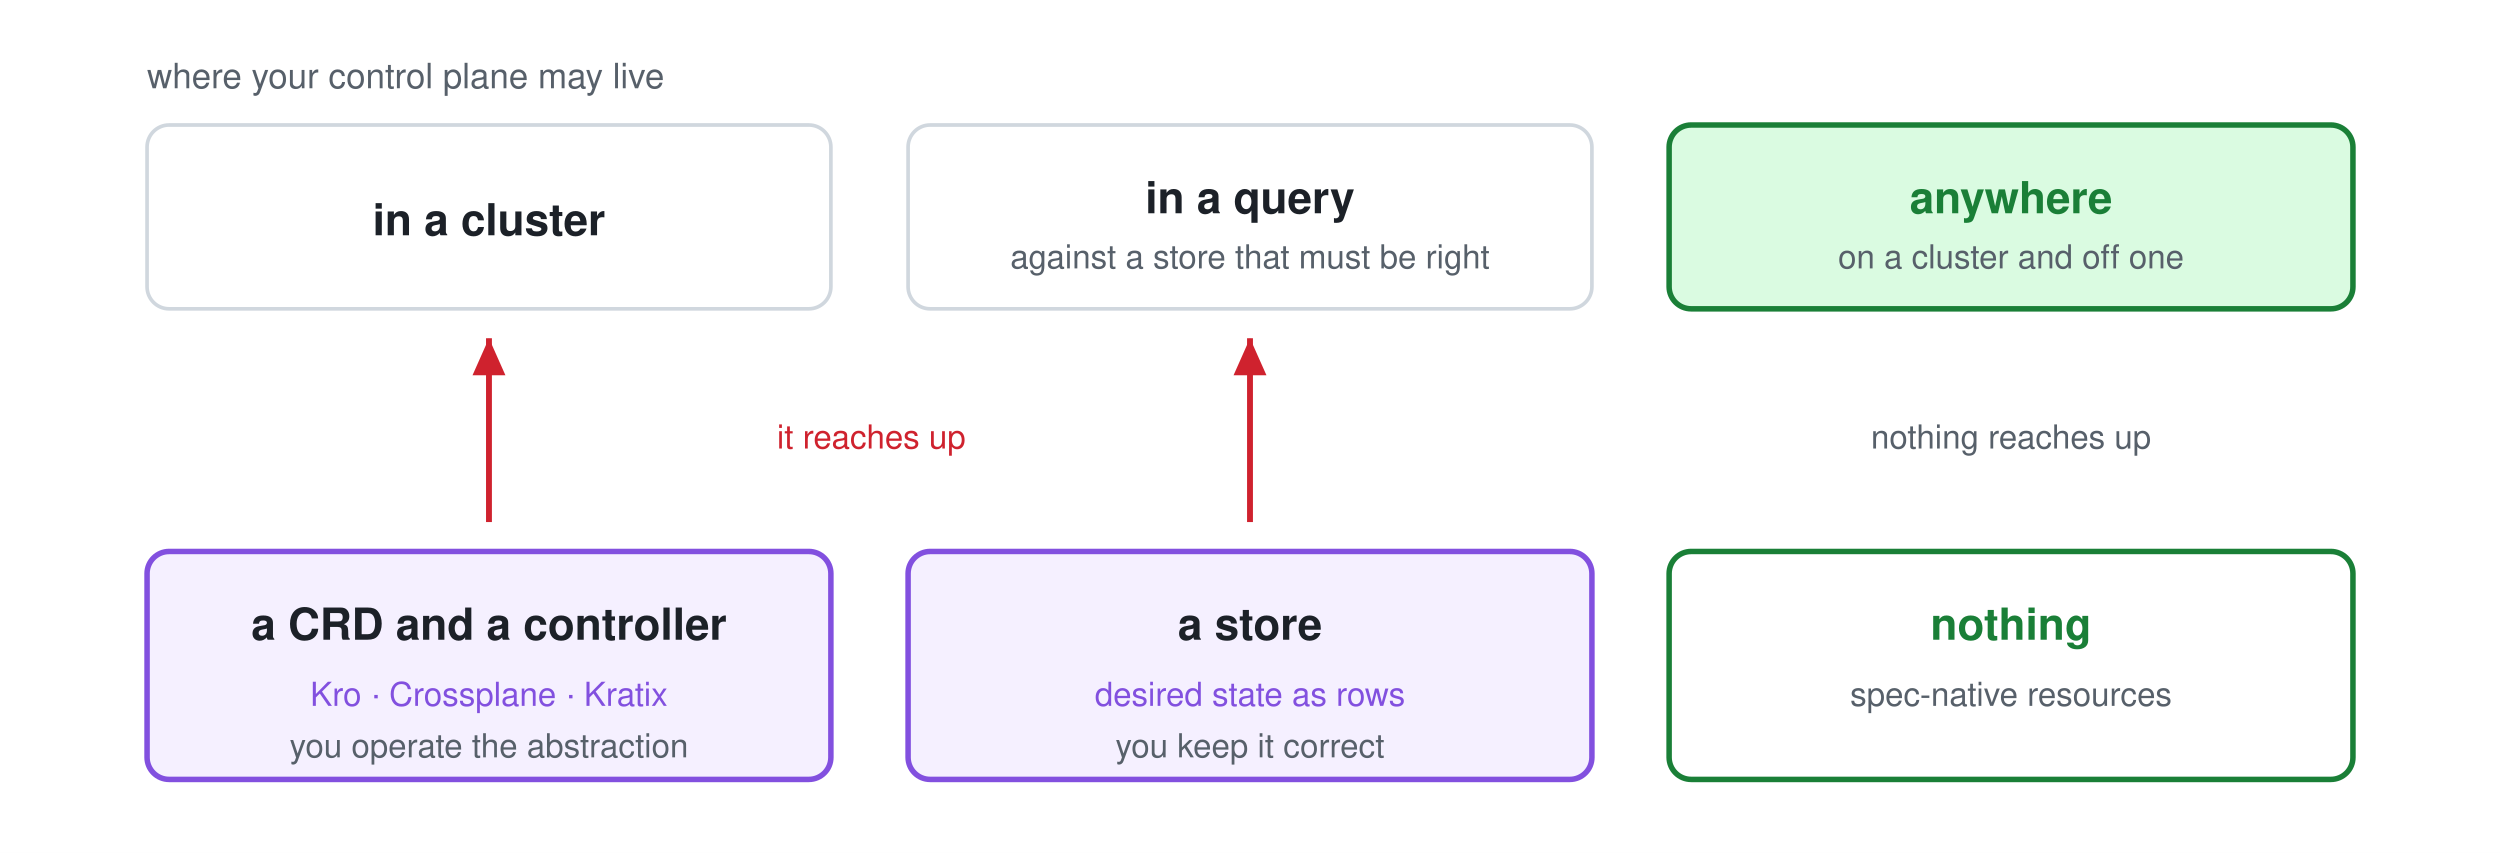
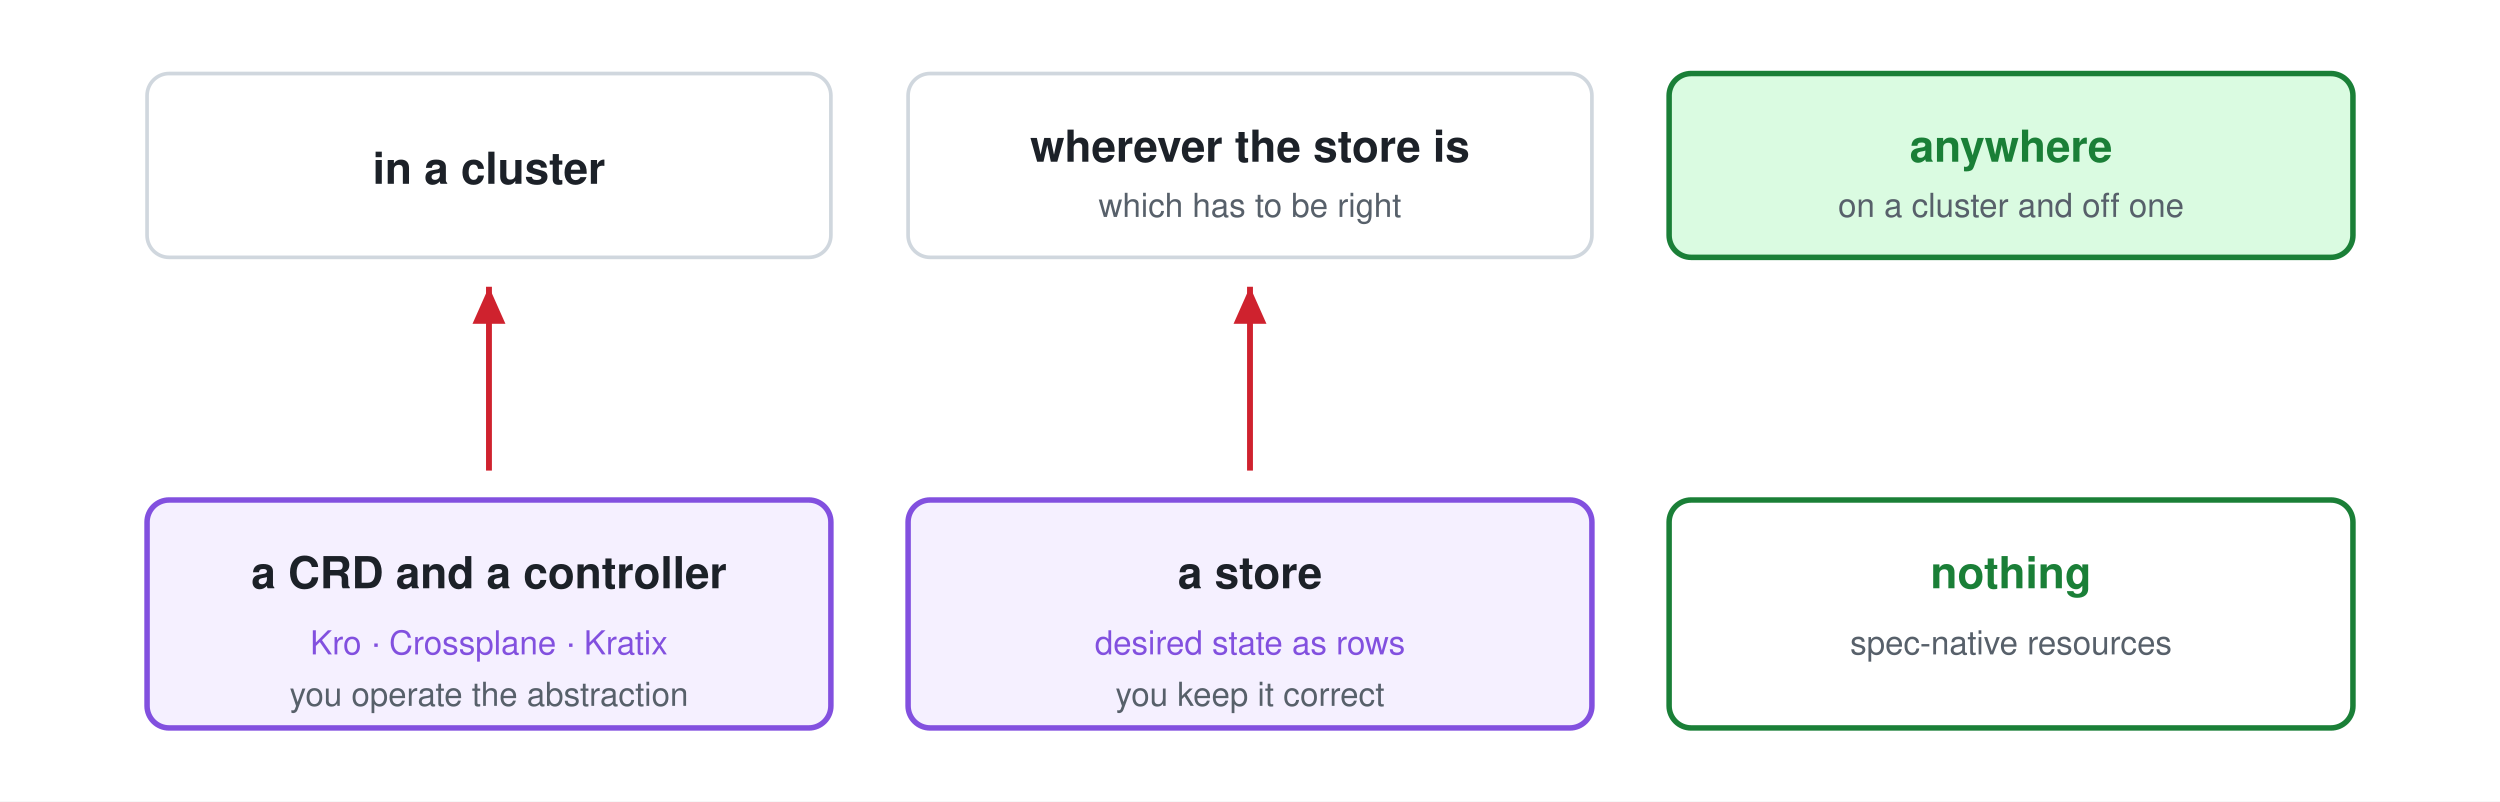
- <svg xmlns="http://www.w3.org/2000/svg" viewBox="0 0 680 232" style="max-width:660px;display:block;margin:0 auto" font-family="-apple-system, Segoe UI, Helvetica, Arial, sans-serif">
-   <rect x="0" y="0" width="680" height="232" fill="#ffffff" />
+ <svg xmlns="http://www.w3.org/2000/svg" viewBox="0 0 680 218" style="max-width:660px;display:block;margin:0 auto" font-family="-apple-system, Segoe UI, Helvetica, Arial, sans-serif">
+   <rect x="0" y="0" width="680" height="218" fill="#ffffff" />
  <defs>
    <marker id="up" viewBox="0 0 10 10" refX="9" refY="5" markerWidth="7" markerHeight="7" orient="auto">
      <path d="M0,1 L9,5 L0,9 z" fill="#cf222e" />
    </marker>
  </defs>
-   <text x="40" y="24" font-size="9.5" fill="#57606a">where your control plane may live</text>
-   <rect x="40" y="34" width="186" height="50" rx="6" fill="#ffffff" stroke="#d0d7de" />
-   <text x="133" y="64" font-size="12" font-weight="700" fill="#1c2128" text-anchor="middle">in a cluster</text>
-   <rect x="247" y="34" width="186" height="50" rx="6" fill="#ffffff" stroke="#d0d7de" />
-   <text x="340" y="58" font-size="12" font-weight="700" fill="#1c2128" text-anchor="middle">in a query</text>
-   <text x="340" y="73" font-size="9" fill="#57606a" text-anchor="middle">against a store that must be right</text>
-   <rect x="454" y="34" width="186" height="50" rx="6" fill="#dafbe1" stroke="#1a7f37" stroke-width="1.5" />
-   <text x="547" y="58" font-size="12" font-weight="700" fill="#1a7f37" text-anchor="middle">anywhere</text>
-   <text x="547" y="73" font-size="9" fill="#57606a" text-anchor="middle">on a cluster and off one</text>
-   <line x1="133" y1="142" x2="133" y2="92" stroke="#cf222e" stroke-width="1.6" marker-end="url(#up)" />
-   <line x1="340" y1="142" x2="340" y2="92" stroke="#cf222e" stroke-width="1.6" marker-end="url(#up)" />
-   <text x="237" y="122" font-size="9" fill="#cf222e" text-anchor="middle">it reaches up</text>
-   <text x="547" y="122" font-size="9" fill="#57606a" text-anchor="middle">nothing reaches up</text>
-   <rect x="40" y="150" width="186" height="62" rx="6" fill="#f5f0ff" stroke="#8250df" stroke-width="1.5" />
-   <text x="133" y="174" font-size="12" font-weight="700" fill="#1c2128" text-anchor="middle">a CRD and a controller</text>
-   <text x="133" y="192" font-size="9" fill="#8250df" text-anchor="middle">Kro · Crossplane · Kratix</text>
-   <text x="133" y="206" font-size="9" fill="#57606a" text-anchor="middle">you operate the abstraction</text>
-   <rect x="247" y="150" width="186" height="62" rx="6" fill="#f5f0ff" stroke="#8250df" stroke-width="1.5" />
-   <text x="340" y="174" font-size="12" font-weight="700" fill="#1c2128" text-anchor="middle">a store</text>
-   <text x="340" y="192" font-size="9" fill="#8250df" text-anchor="middle">desired state as rows</text>
-   <text x="340" y="206" font-size="9" fill="#57606a" text-anchor="middle">you keep it correct</text>
-   <rect x="454" y="150" width="186" height="62" rx="6" fill="#ffffff" stroke="#1a7f37" stroke-width="1.5" />
-   <text x="547" y="174" font-size="12" font-weight="700" fill="#1a7f37" text-anchor="middle">nothing</text>
-   <text x="547" y="192" font-size="9" fill="#57606a" text-anchor="middle">spec-native resources</text>
+   <g transform="translate(0,-14)">
+     <rect x="40" y="34" width="186" height="50" rx="6" fill="#ffffff" stroke="#d0d7de" />
+     <text x="133" y="64" font-size="12" font-weight="700" fill="#1c2128" text-anchor="middle">in a cluster</text>
+     <rect x="247" y="34" width="186" height="50" rx="6" fill="#ffffff" stroke="#d0d7de" />
+     <text x="340" y="58" font-size="12" font-weight="700" fill="#1c2128" text-anchor="middle">wherever the store is</text>
+     <text x="340" y="73" font-size="9" fill="#57606a" text-anchor="middle">which has to be right</text>
+     <rect x="454" y="34" width="186" height="50" rx="6" fill="#dafbe1" stroke="#1a7f37" stroke-width="1.5" />
+     <text x="547" y="58" font-size="12" font-weight="700" fill="#1a7f37" text-anchor="middle">anywhere</text>
+     <text x="547" y="73" font-size="9" fill="#57606a" text-anchor="middle">on a cluster and off one</text>
+     <line x1="133" y1="142" x2="133" y2="92" stroke="#cf222e" stroke-width="1.6" marker-end="url(#up)" />
+     <line x1="340" y1="142" x2="340" y2="92" stroke="#cf222e" stroke-width="1.6" marker-end="url(#up)" />
+     <rect x="40" y="150" width="186" height="62" rx="6" fill="#f5f0ff" stroke="#8250df" stroke-width="1.5" />
+     <text x="133" y="174" font-size="12" font-weight="700" fill="#1c2128" text-anchor="middle">a CRD and a controller</text>
+     <text x="133" y="192" font-size="9" fill="#8250df" text-anchor="middle">Kro · Crossplane · Kratix</text>
+     <text x="133" y="206" font-size="9" fill="#57606a" text-anchor="middle">you operate the abstraction</text>
+     <rect x="247" y="150" width="186" height="62" rx="6" fill="#f5f0ff" stroke="#8250df" stroke-width="1.5" />
+     <text x="340" y="174" font-size="12" font-weight="700" fill="#1c2128" text-anchor="middle">a store</text>
+     <text x="340" y="192" font-size="9" fill="#8250df" text-anchor="middle">desired state as rows</text>
+     <text x="340" y="206" font-size="9" fill="#57606a" text-anchor="middle">you keep it correct</text>
+     <rect x="454" y="150" width="186" height="62" rx="6" fill="#ffffff" stroke="#1a7f37" stroke-width="1.5" />
+     <text x="547" y="174" font-size="12" font-weight="700" fill="#1a7f37" text-anchor="middle">nothing</text>
+     <text x="547" y="192" font-size="9" fill="#57606a" text-anchor="middle">spec-native resources</text>
+   </g>
</svg>
